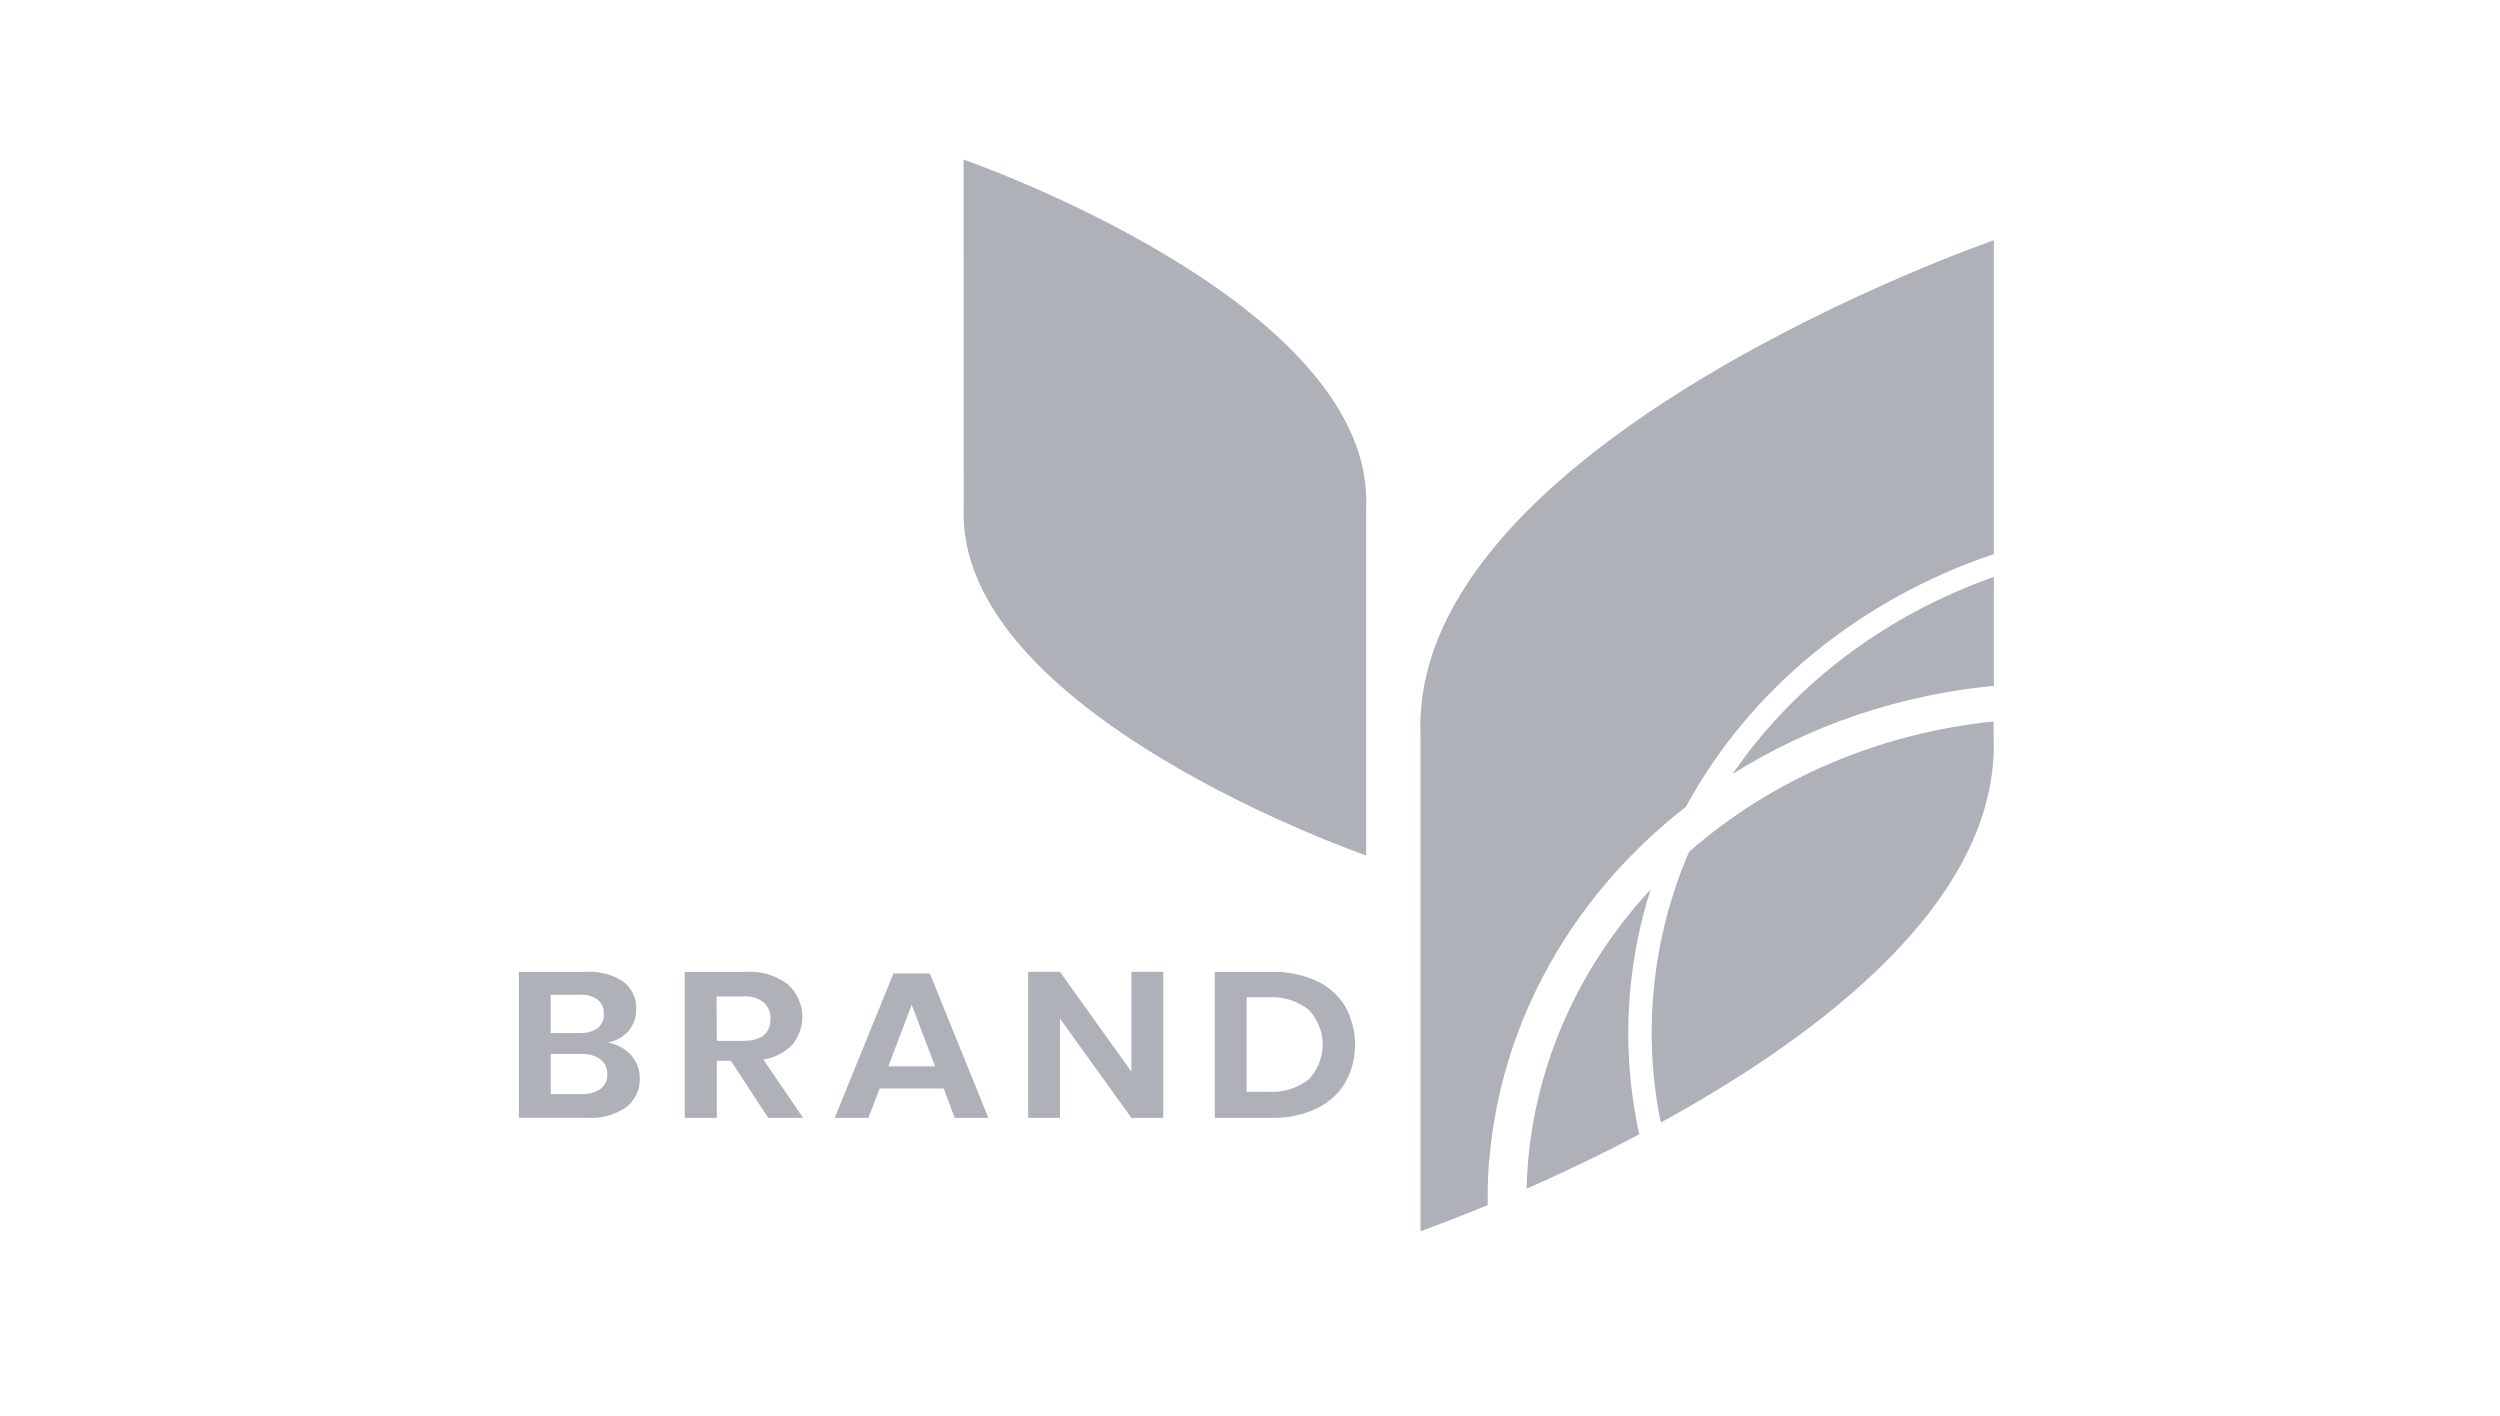
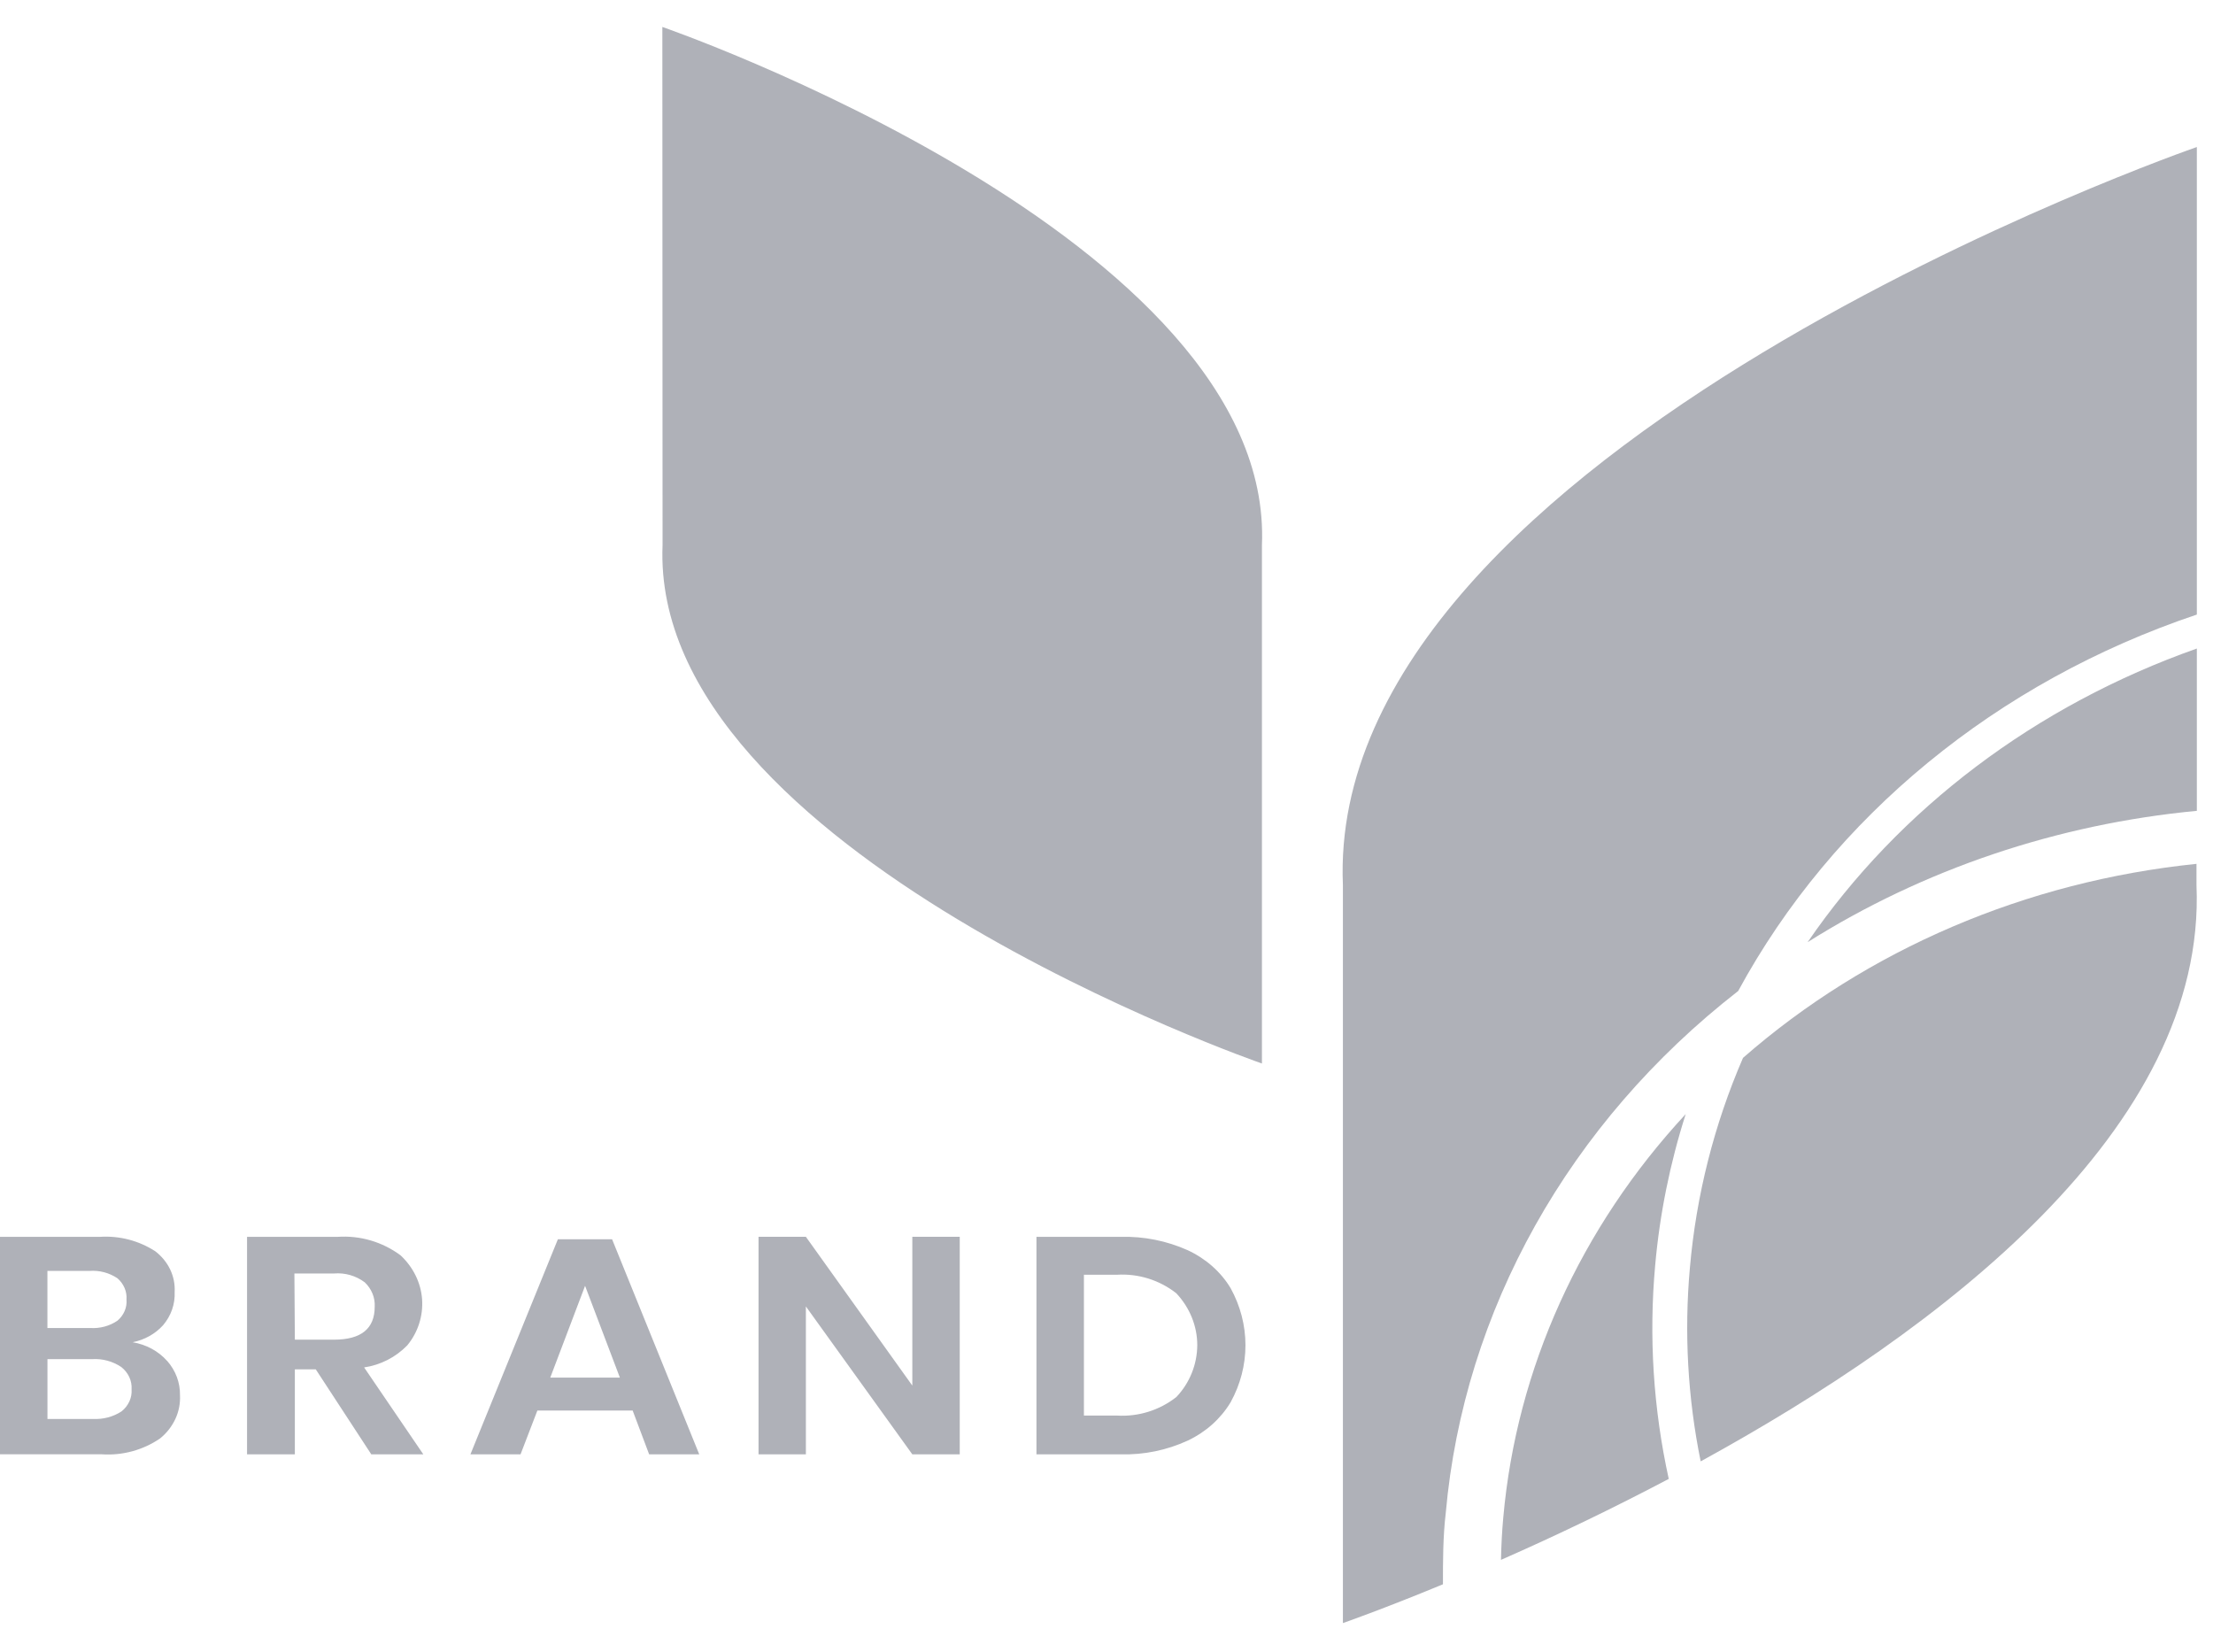
- <svg xmlns="http://www.w3.org/2000/svg" width="106" height="60" fill="none">
-   <path d="M26.757 44.735c.244.276.373.622.367.977a1.43 1.43 0 0 1-.131.676 1.558 1.558 0 0 1-.438.558 2.627 2.627 0 0 1-1.651.45H22v-6.19h2.844a2.593 2.593 0 0 1 1.576.41c.184.142.33.32.425.52.096.202.139.42.127.64.016.34-.1.677-.33.946-.221.246-.526.416-.866.484.385.064.733.252.98.53Zm-3.406-.934h1.216c.276.018.55-.055.773-.206a.738.738 0 0 0 .207-.275.68.68 0 0 0 .054-.33.701.701 0 0 0-.055-.329.758.758 0 0 0-.203-.276 1.255 1.255 0 0 0-.796-.209H23.35v1.625Zm2.108 2.374a.777.777 0 0 0 .224-.284.712.712 0 0 0 .063-.345.722.722 0 0 0-.066-.35.788.788 0 0 0-.228-.285 1.338 1.338 0 0 0-.826-.224h-1.275v1.703h1.292c.29.015.578-.06.816-.215ZM32.57 47.397l-1.581-2.42h-.595v2.42h-1.361v-6.191h2.577a2.699 2.699 0 0 1 1.793.526c.36.336.578.779.613 1.248a1.86 1.86 0 0 1-.421 1.314 2.148 2.148 0 0 1-1.229.629l1.685 2.474h-1.48Zm-2.176-3.264h1.113c.773 0 1.16-.312 1.16-.937a.852.852 0 0 0-.063-.375.917.917 0 0 0-.221-.321 1.282 1.282 0 0 0-.876-.251h-1.126l.013 1.884ZM40.01 46.15h-2.712l-.479 1.247h-1.427l2.49-6.122h1.543l2.481 6.122H40.48l-.469-1.246Zm-.363-.937-.991-2.613-.991 2.613h1.982ZM49.322 47.397h-1.35l-3.03-4.21v4.21h-1.348v-6.192h1.348l3.03 4.235v-4.235h1.35v6.192ZM57.033 45.915c-.28.467-.705.848-1.223 1.092a4.288 4.288 0 0 1-1.9.39h-2.404v-6.191h2.405a4.376 4.376 0 0 1 1.9.38c.517.24.943.616 1.222 1.08.278.504.423 1.06.423 1.625 0 .564-.145 1.12-.423 1.624Zm-1.546-.148a2.16 2.16 0 0 0 .597-1.478c0-.542-.212-1.066-.597-1.477a2.488 2.488 0 0 0-1.692-.527h-.938v4.008h.938a2.49 2.49 0 0 0 1.692-.526ZM40.856 6.767s17.438 6.028 17.069 14.751v14.754s-17.426-6.03-17.063-14.754l-.006-14.751ZM73.46 32.818c3.294-2.075 7.103-3.36 11.08-3.738v-4.62c-4.582 1.618-8.47 4.55-11.08 8.358Z" fill="#AFB1B8" />
-   <path d="M71.482 34.21c2.695-4.97 7.368-8.805 13.058-10.717V10.185s-24.835 8.587-24.31 21.009V52.2s1.107-.384 2.848-1.104c0-.671 0-1.349.08-2.03.513-5.766 3.507-11.11 8.324-14.857Z" fill="#AFB1B8" />
-   <path d="M69.12 42.013c.13-1.457.421-2.898.868-4.301-2.998 3.235-4.815 7.25-5.192 11.479-.037.399-.057.798-.067 1.21a74.756 74.756 0 0 0 4.777-2.305c-.44-2.001-.57-4.049-.386-6.083ZM70.107 42.089a19.058 19.058 0 0 0 .308 5.508c6.785-3.718 14.41-9.462 14.115-16.403v-.605c-4.848.497-9.383 2.437-12.91 5.523a19.256 19.256 0 0 0-1.513 5.977Z" fill="#AFB1B8" />
+ <svg xmlns="http://www.w3.org/2000/svg" width="63" height="47" fill="none">
+   <path d="M4.757 38.735c.244.276.373.622.367.977a1.43 1.43 0 0 1-.131.676 1.559 1.559 0 0 1-.438.558 2.627 2.627 0 0 1-1.651.45H0v-6.19h2.844a2.593 2.593 0 0 1 1.576.41c.184.142.33.32.425.52.096.202.139.42.127.64.016.34-.1.677-.33.946-.221.246-.526.416-.866.484.385.064.733.252.98.53Zm-3.406-.934h1.216c.276.018.55-.055.773-.206a.737.737 0 0 0 .207-.275.679.679 0 0 0 .054-.33.702.702 0 0 0-.055-.329.76.76 0 0 0-.203-.276 1.255 1.255 0 0 0-.796-.209H1.35v1.625Zm2.108 2.374a.776.776 0 0 0 .224-.284.71.71 0 0 0 .063-.345.722.722 0 0 0-.066-.35.788.788 0 0 0-.228-.285 1.338 1.338 0 0 0-.826-.224H1.351v1.703h1.292c.29.015.578-.06.816-.215ZM10.57 41.397l-1.581-2.42h-.595v2.42H7.033v-6.191H9.61a2.699 2.699 0 0 1 1.793.526c.36.336.578.779.613 1.248a1.86 1.86 0 0 1-.421 1.314 2.148 2.148 0 0 1-1.229.629l1.685 2.474h-1.48Zm-2.176-3.264h1.113c.773 0 1.16-.312 1.16-.937a.852.852 0 0 0-.063-.375.917.917 0 0 0-.221-.321 1.282 1.282 0 0 0-.876-.251H8.381l.013 1.884ZM18.01 40.15h-2.712l-.479 1.247h-1.427l2.49-6.122h1.543l2.481 6.122H18.48l-.469-1.246Zm-.363-.937-.991-2.613-.991 2.613h1.982ZM27.322 41.397h-1.35l-3.03-4.21v4.21h-1.348v-6.192h1.348l3.03 4.235v-4.235h1.35v6.192ZM35.033 39.915c-.28.467-.705.848-1.223 1.092a4.288 4.288 0 0 1-1.9.39h-2.404v-6.191h2.405a4.376 4.376 0 0 1 1.9.38c.517.24.943.616 1.222 1.08.278.504.423 1.06.423 1.625 0 .564-.145 1.12-.423 1.624Zm-1.546-.148a2.16 2.16 0 0 0 .597-1.478c0-.542-.212-1.066-.597-1.477a2.488 2.488 0 0 0-1.692-.527h-.938v4.008h.938a2.49 2.49 0 0 0 1.692-.526ZM18.856.767s17.438 6.028 17.069 14.751v14.754s-17.426-6.03-17.063-14.754L18.856.767ZM51.46 26.818c3.294-2.075 7.103-3.36 11.08-3.738v-4.62c-4.582 1.618-8.47 4.55-11.08 8.358Z" fill="#AFB1B8" />
+   <path d="M49.482 28.21c2.695-4.97 7.368-8.805 13.058-10.717V4.185s-24.835 8.587-24.31 21.009V46.2s1.107-.384 2.848-1.104c0-.671 0-1.349.08-2.03.513-5.766 3.507-11.11 8.324-14.857Z" fill="#AFB1B8" />
+   <path d="M47.12 36.013c.13-1.457.421-2.898.869-4.301-3 3.235-4.816 7.25-5.193 11.479-.037.399-.057.798-.066 1.21a74.756 74.756 0 0 0 4.776-2.305c-.44-2.001-.57-4.049-.386-6.083ZM48.108 36.089a19.051 19.051 0 0 0 .307 5.508c6.785-3.718 14.41-9.462 14.115-16.403v-.605c-4.848.497-9.383 2.437-12.91 5.523a19.259 19.259 0 0 0-1.512 5.977Z" fill="#AFB1B8" />
</svg>
